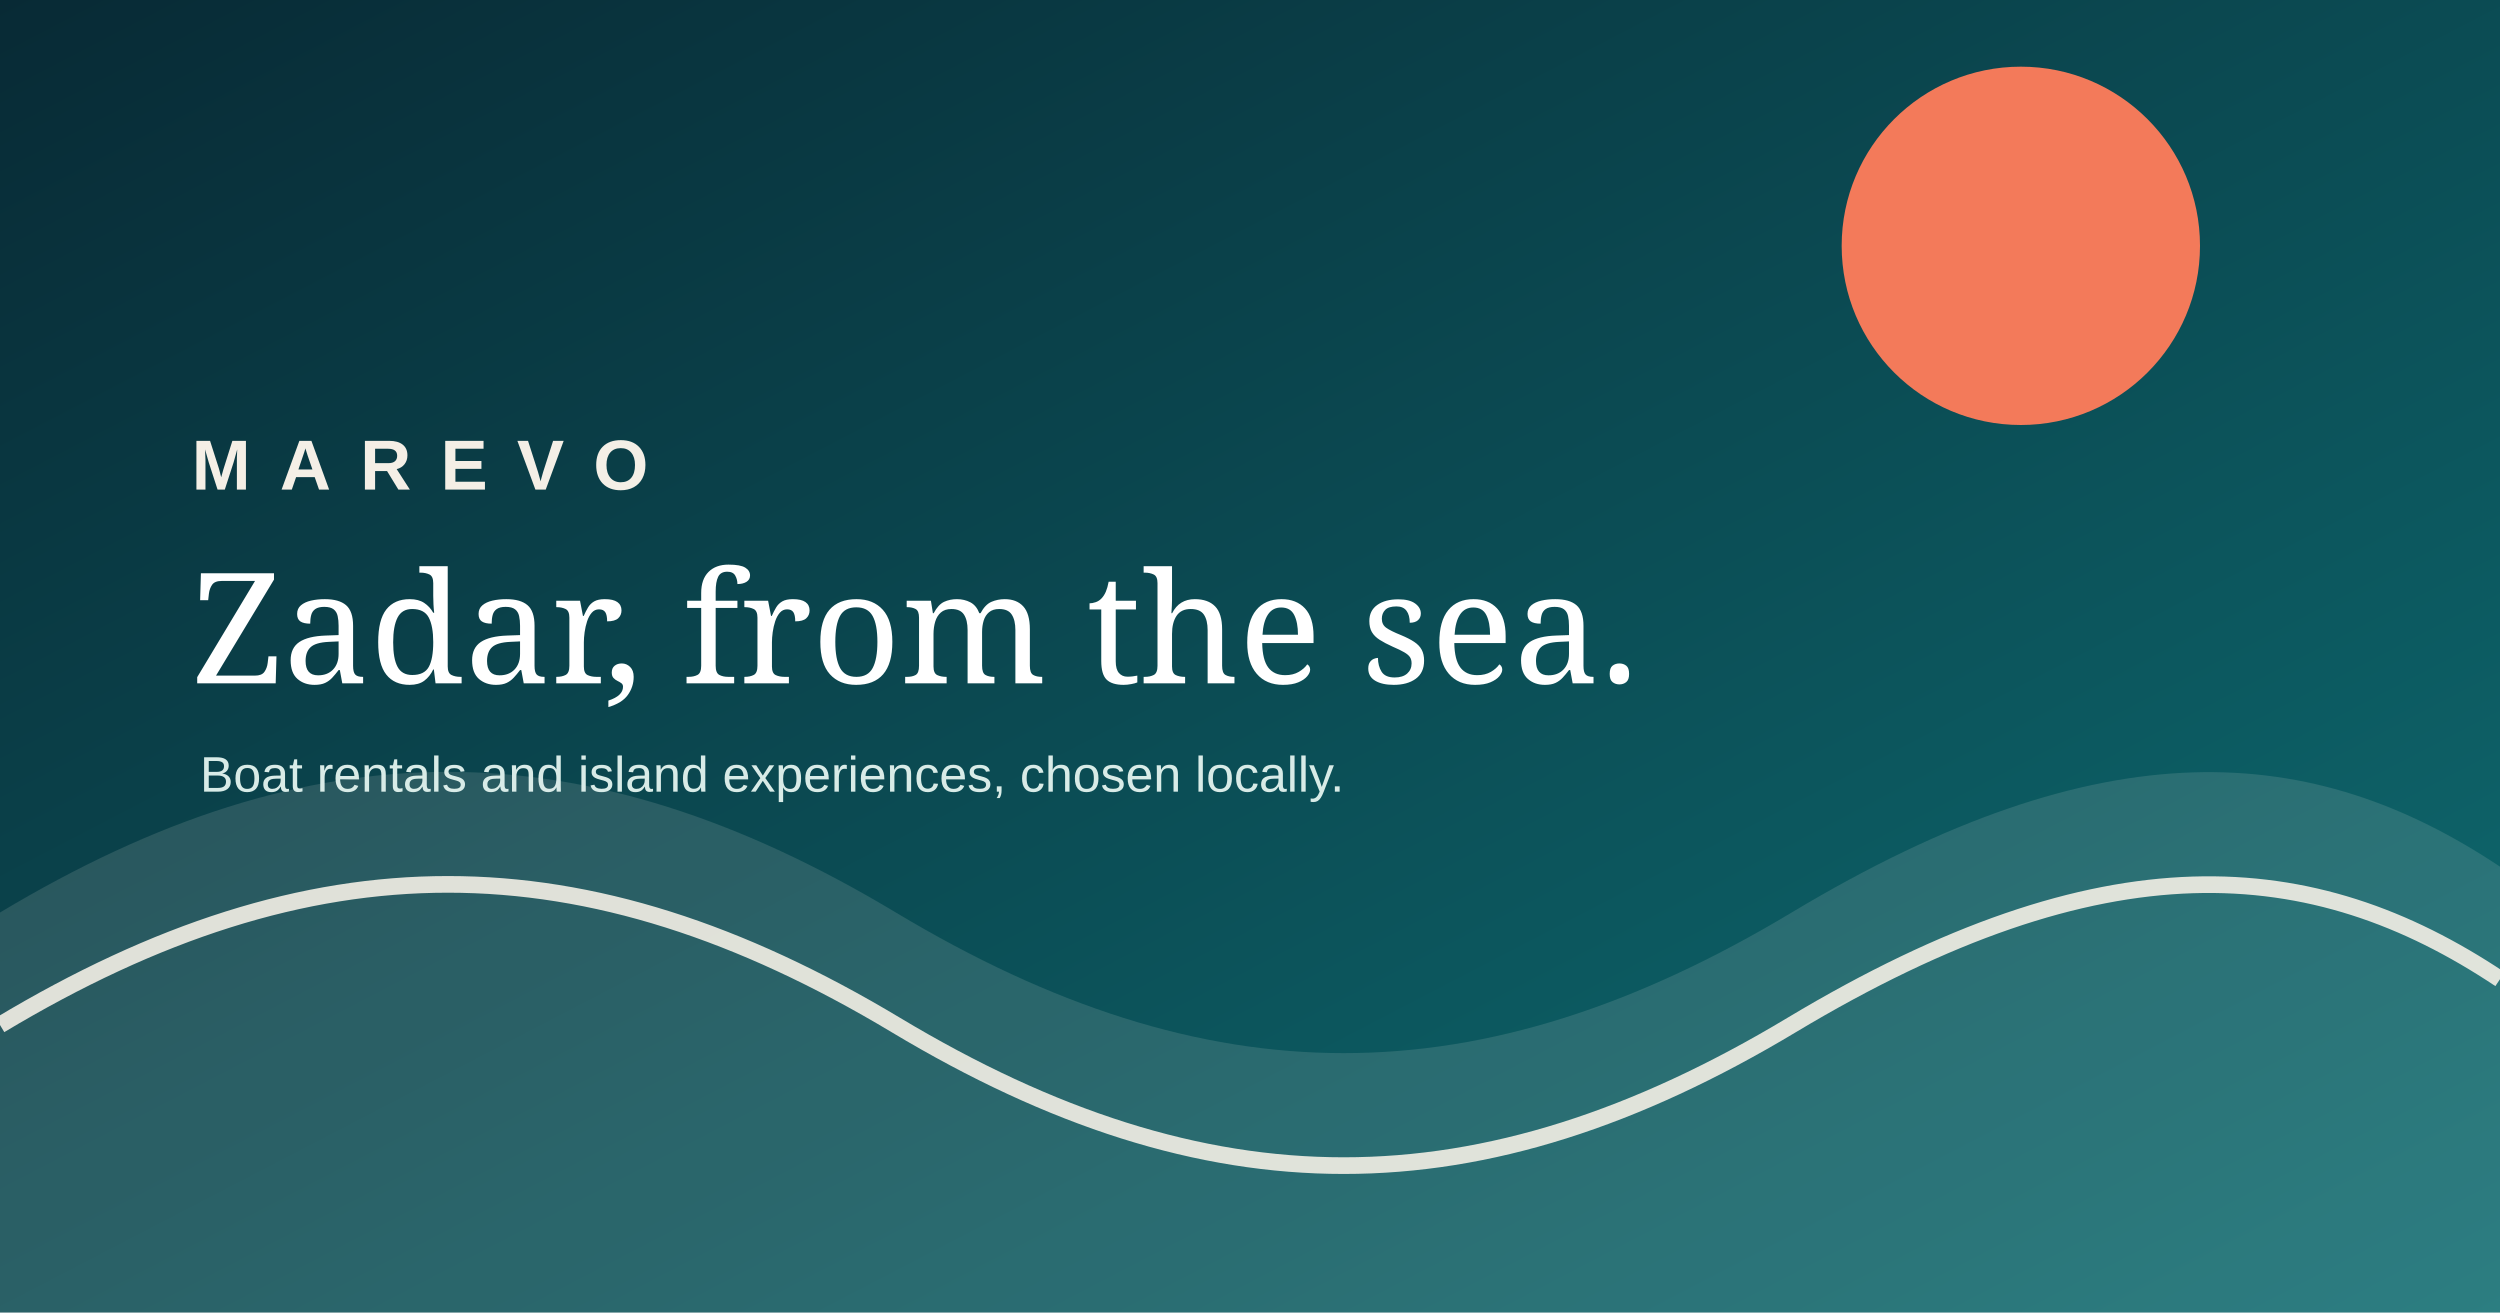
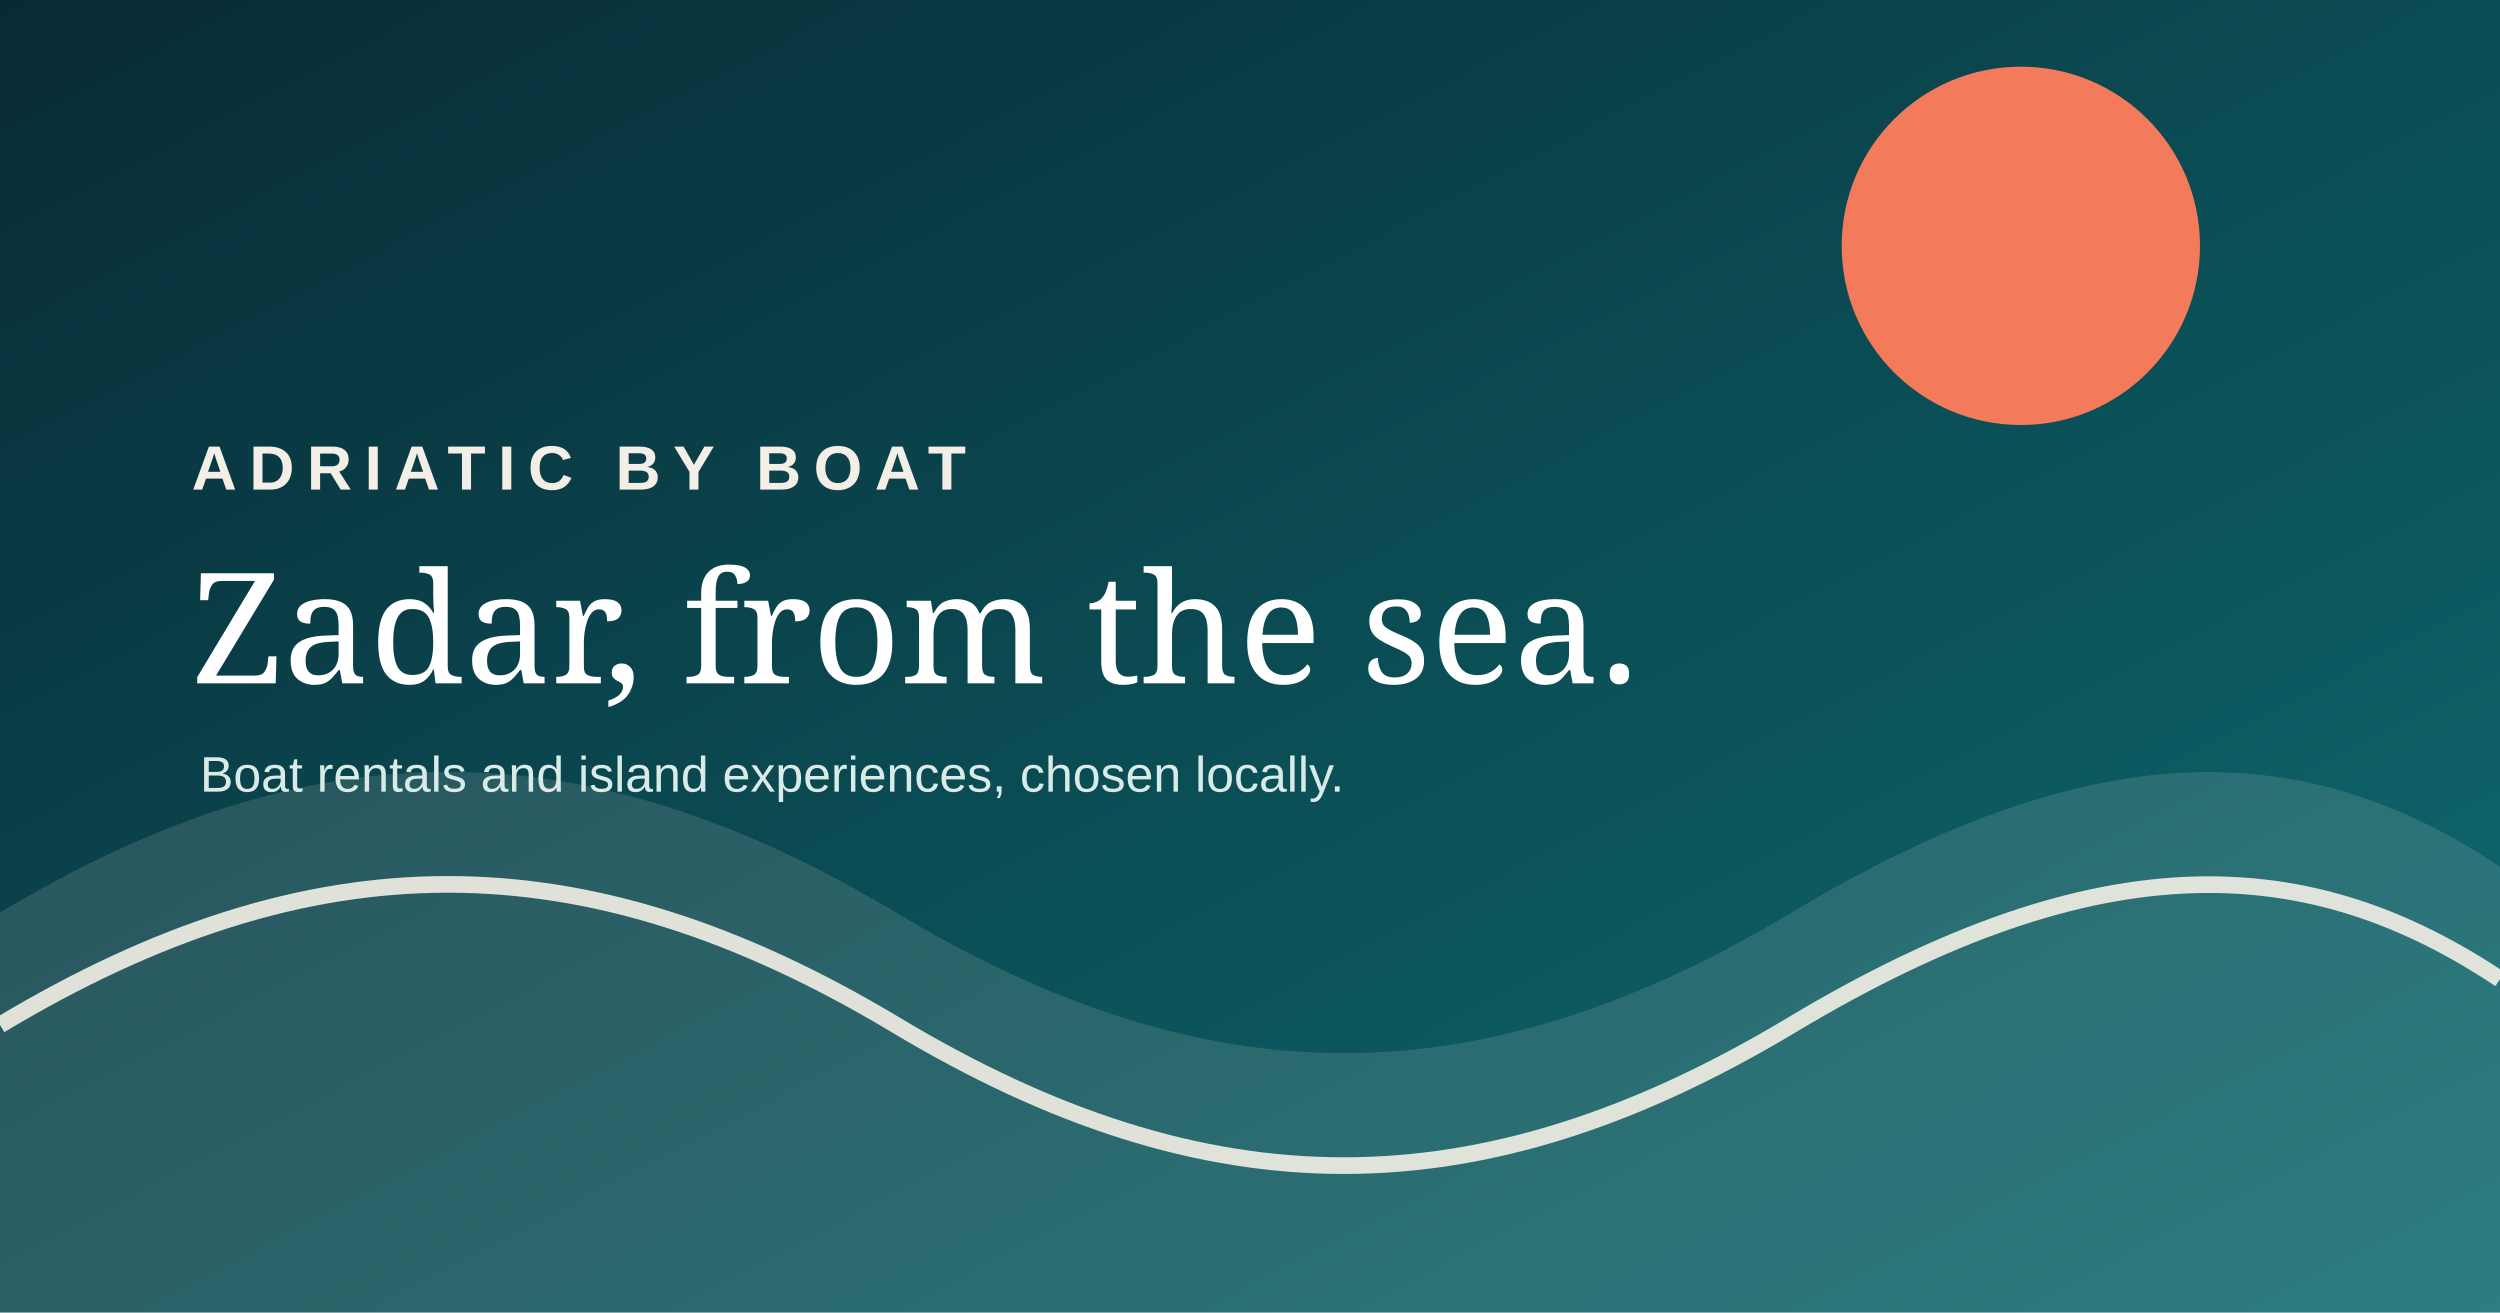
<svg xmlns="http://www.w3.org/2000/svg" viewBox="0 0 1200 630" role="img" aria-labelledby="title desc">
  <defs>
    <linearGradient id="sea" x1="0" y1="0" x2="1" y2="1">
      <stop offset="0" stop-color="#082a35" />
      <stop offset="1" stop-color="#0e6d72" />
    </linearGradient>
  </defs>
  <rect width="1200" height="630" fill="url(#sea)" />
  <circle cx="970" cy="118" r="86" fill="#f37a5a" />
  <path d="M0 438c150-90 280-90 430 0s280 90 430 0 250-82 340-22v214H0z" fill="#f4efe6" opacity=".13" />
  <path d="M0 492c150-90 280-90 430 0s280 90 430 0 250-82 340-22" fill="none" stroke="#f4efe6" stroke-width="8" opacity=".9" />
-   <text x="92" y="235" fill="#f4efe6" font-family="Arial, sans-serif" font-size="34" font-weight="700" letter-spacing="14">MAREVO</text>
+   <text x="92" y="235" fill="#f4efe6" font-family="Arial, sans-serif" font-size="30" font-weight="700" letter-spacing="6">ADRIATIC BY BOAT</text>
  <text x="92" y="328" fill="#fff" font-family="Georgia, serif" font-size="74">Zadar, from the sea.</text>
  <text x="96" y="380" fill="#d8ebe7" font-family="Arial, sans-serif" font-size="24">Boat rentals and island experiences, chosen locally.</text>
</svg>
